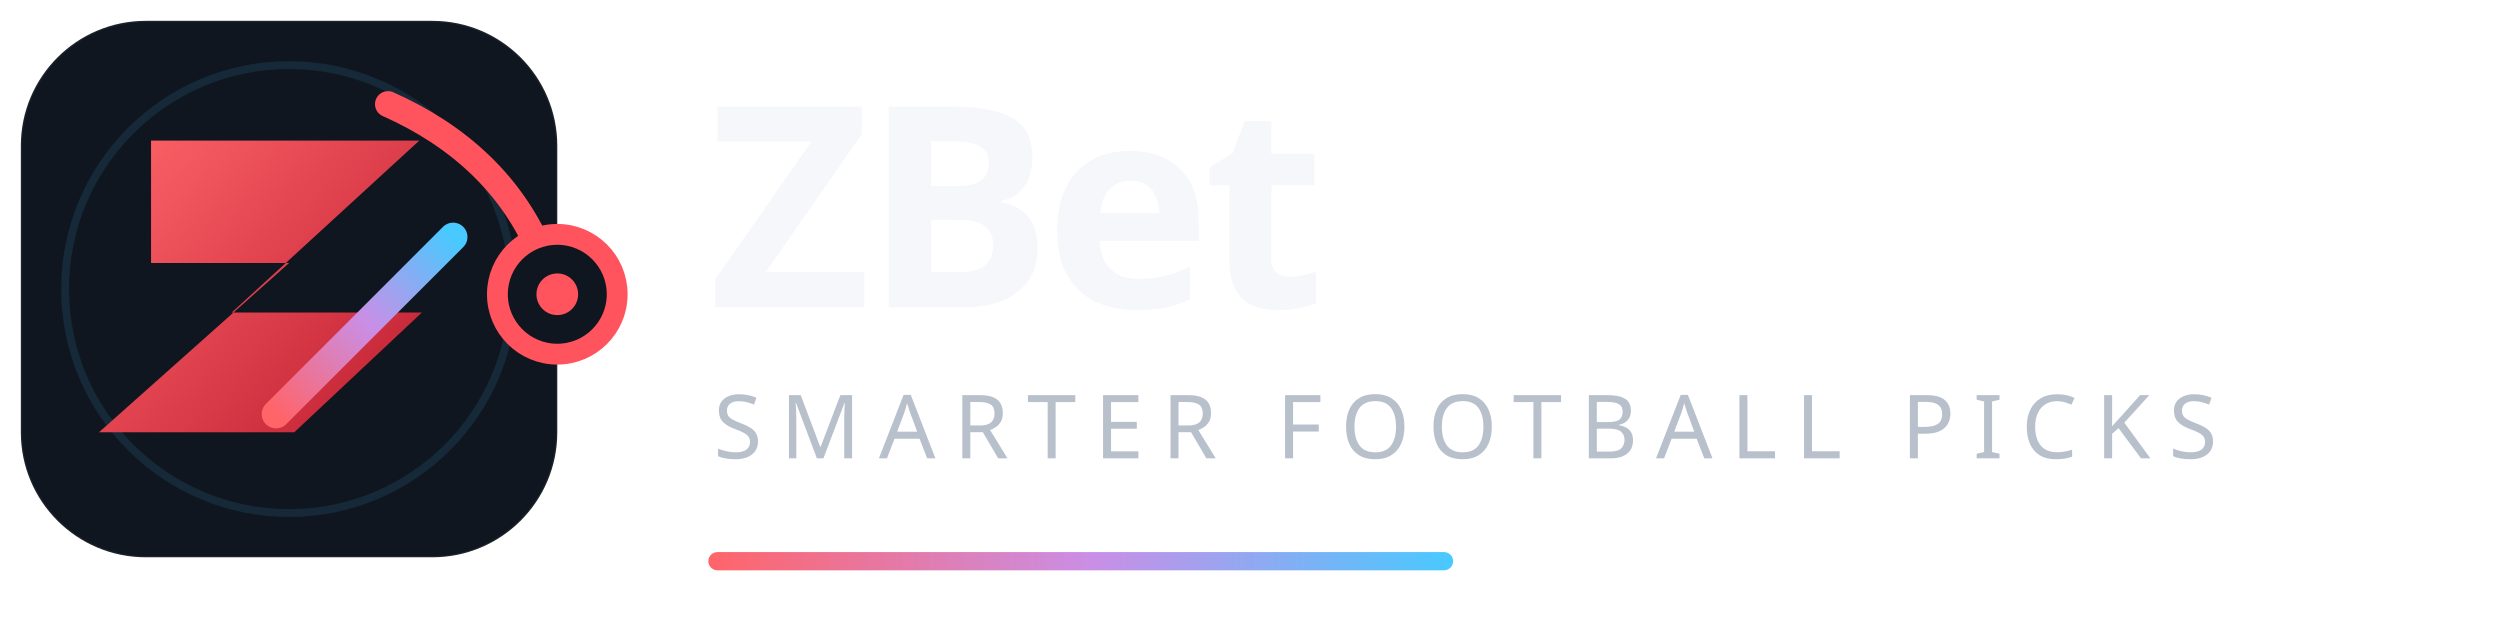
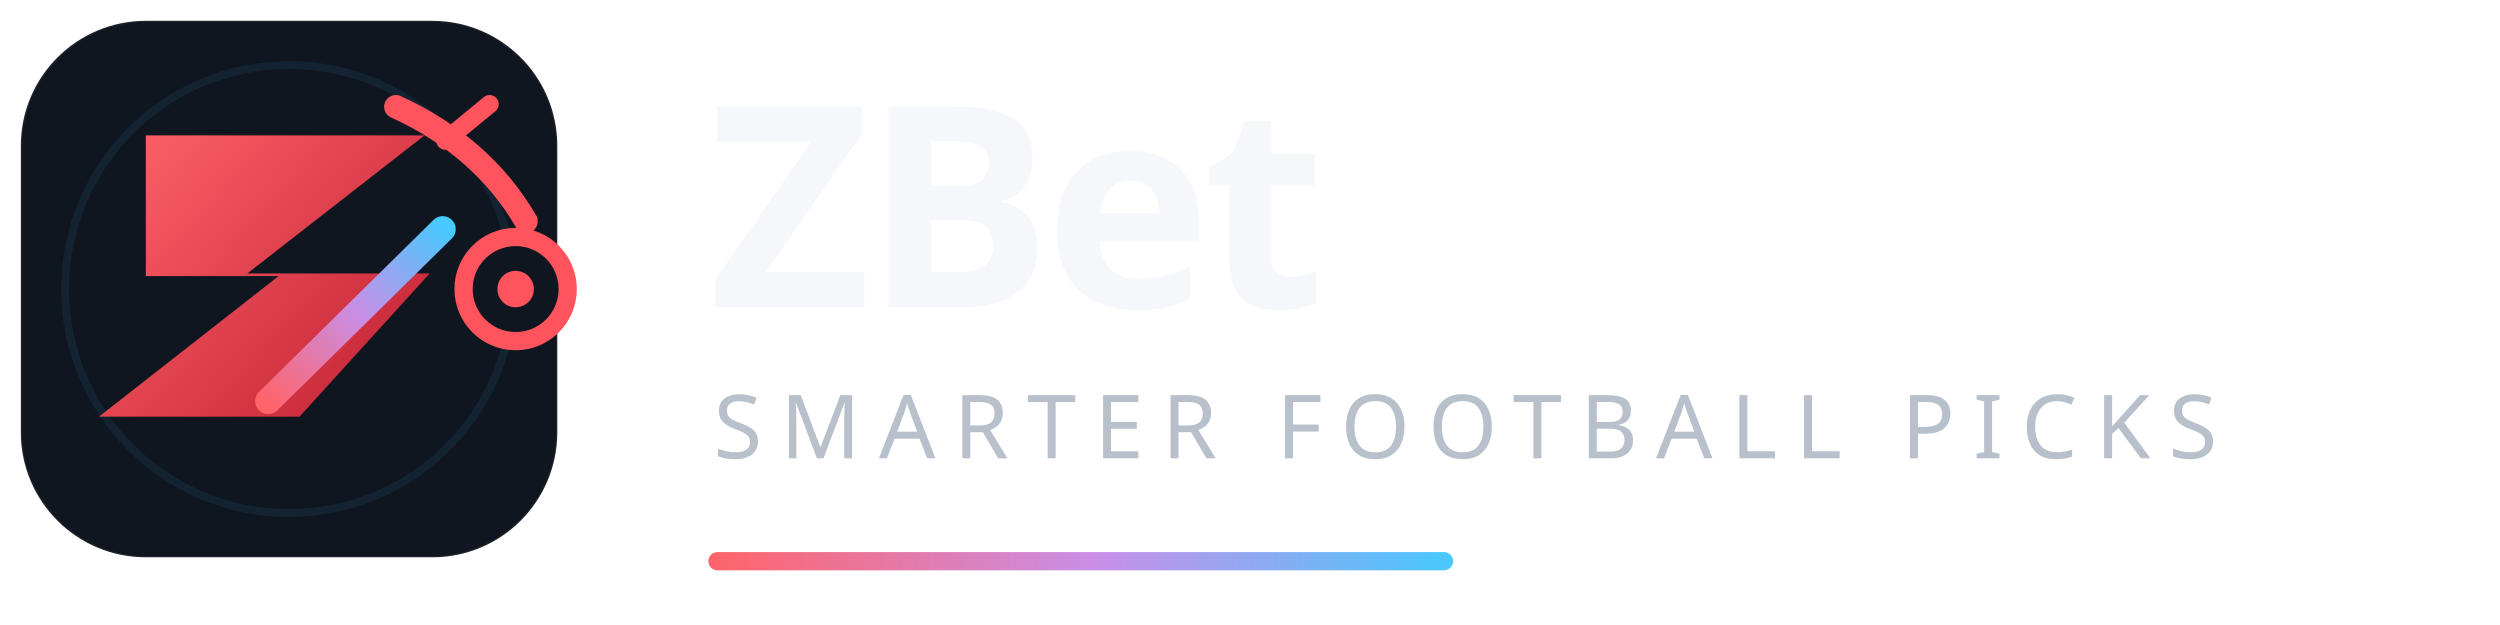
<svg xmlns="http://www.w3.org/2000/svg" width="960" height="240" viewBox="0 0 960 240" fill="none">
  <g transform="translate(0 0)">
    <rect x="8" y="8" width="206" height="206" rx="48" fill="#10161F" stroke="rgba(255,255,255,0.06)" />
-     <circle cx="111" cy="111" r="86" stroke="#183245" stroke-width="3" opacity="0.68" />
-     <path d="M58 54H161L89 120H162L113 166H38L111 101H58V54Z" fill="url(#zFill)" />
-     <path d="M149 40C176 52 197 71 208 98" stroke="#FF545D" stroke-width="10" stroke-linecap="round" />
-     <circle cx="214" cy="113" r="23" fill="#10161F" stroke="#FF545D" stroke-width="8" />
-     <circle cx="214" cy="113" r="8" fill="#FF545D" />
-     <path d="M106 159L174 91" stroke="url(#flare)" stroke-width="11" stroke-linecap="round" />
+     <circle cx="111" cy="111" r="86" stroke="#183245" stroke-width="3" opacity="0.48" />
+     <path d="M56 52H163L95 105H165L115 160H38L107 106H56V52Z" fill="url(#zFill)" />
+     <path d="M152 41C174 51 191 66 202 85" stroke="#FF545D" stroke-width="9" stroke-linecap="round" />
+     <path d="M171 54L188 40" stroke="#FF545D" stroke-width="7" stroke-linecap="round" />
+     <circle cx="198" cy="111" r="20" fill="#10161F" stroke="#FF545D" stroke-width="7" />
+     <circle cx="198" cy="111" r="7" fill="#FF545D" />
+     <path d="M103 154L170 88" stroke="url(#flare)" stroke-width="10" stroke-linecap="round" />
  </g>
  <g transform="translate(272 44)">
    <text x="0" y="74" fill="#F5F7FA" font-size="108" font-family="Avenir Next, Montserrat, sans-serif" font-weight="800" letter-spacing="-3">ZBet</text>
    <text x="2" y="132" fill="#B7C0CB" font-size="34" font-family="Avenir Next, Montserrat, sans-serif" letter-spacing="7">SMARTER FOOTBALL PICKS</text>
    <rect x="0" y="168" width="286" height="7" rx="3.5" fill="url(#line)" />
  </g>
  <defs>
    <linearGradient id="zFill" x1="38" y1="54" x2="162" y2="166" gradientUnits="userSpaceOnUse">
      <stop stop-color="#FF6469" />
      <stop offset="1" stop-color="#BE1E31" />
    </linearGradient>
    <linearGradient id="flare" x1="106" y1="159" x2="174" y2="91" gradientUnits="userSpaceOnUse">
      <stop stop-color="#FF6469" />
      <stop offset="0.52" stop-color="#C98FE7" />
      <stop offset="1" stop-color="#48C9FF" />
    </linearGradient>
    <linearGradient id="line" x1="0" y1="171.5" x2="286" y2="171.5" gradientUnits="userSpaceOnUse">
      <stop stop-color="#FF6469" />
      <stop offset="0.52" stop-color="#C98FE7" />
      <stop offset="1" stop-color="#48C9FF" />
    </linearGradient>
  </defs>
</svg>
